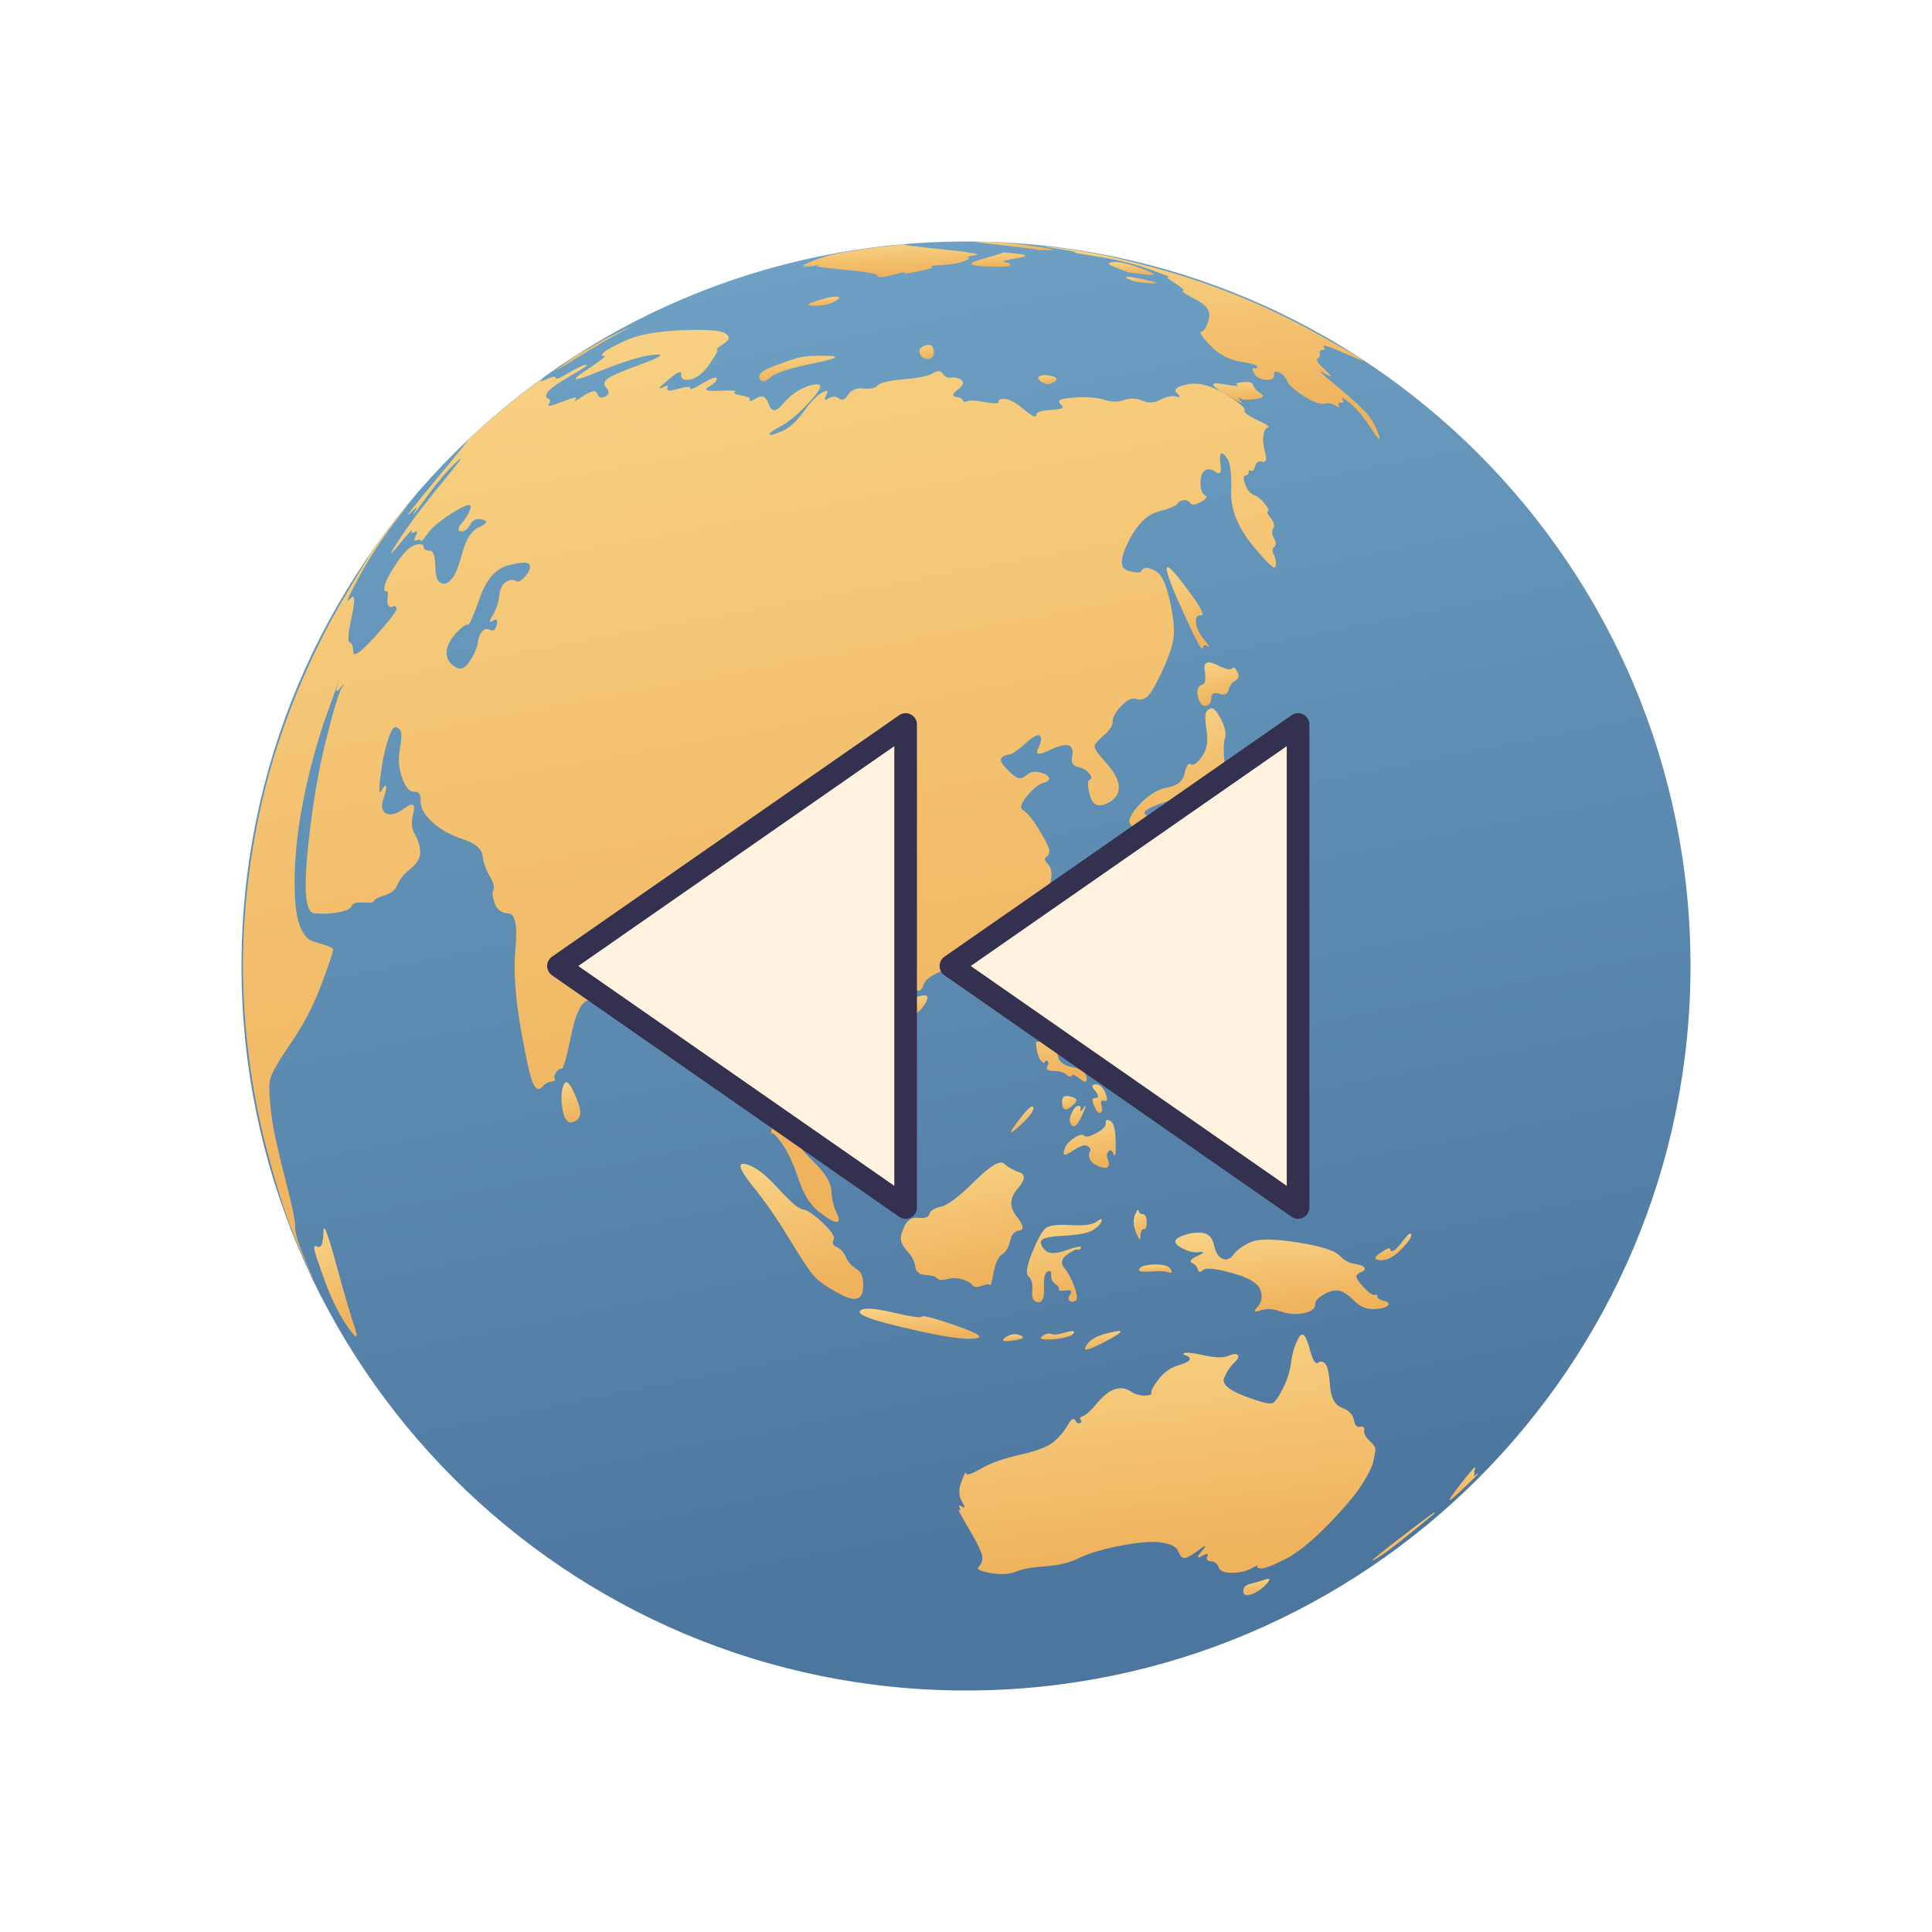
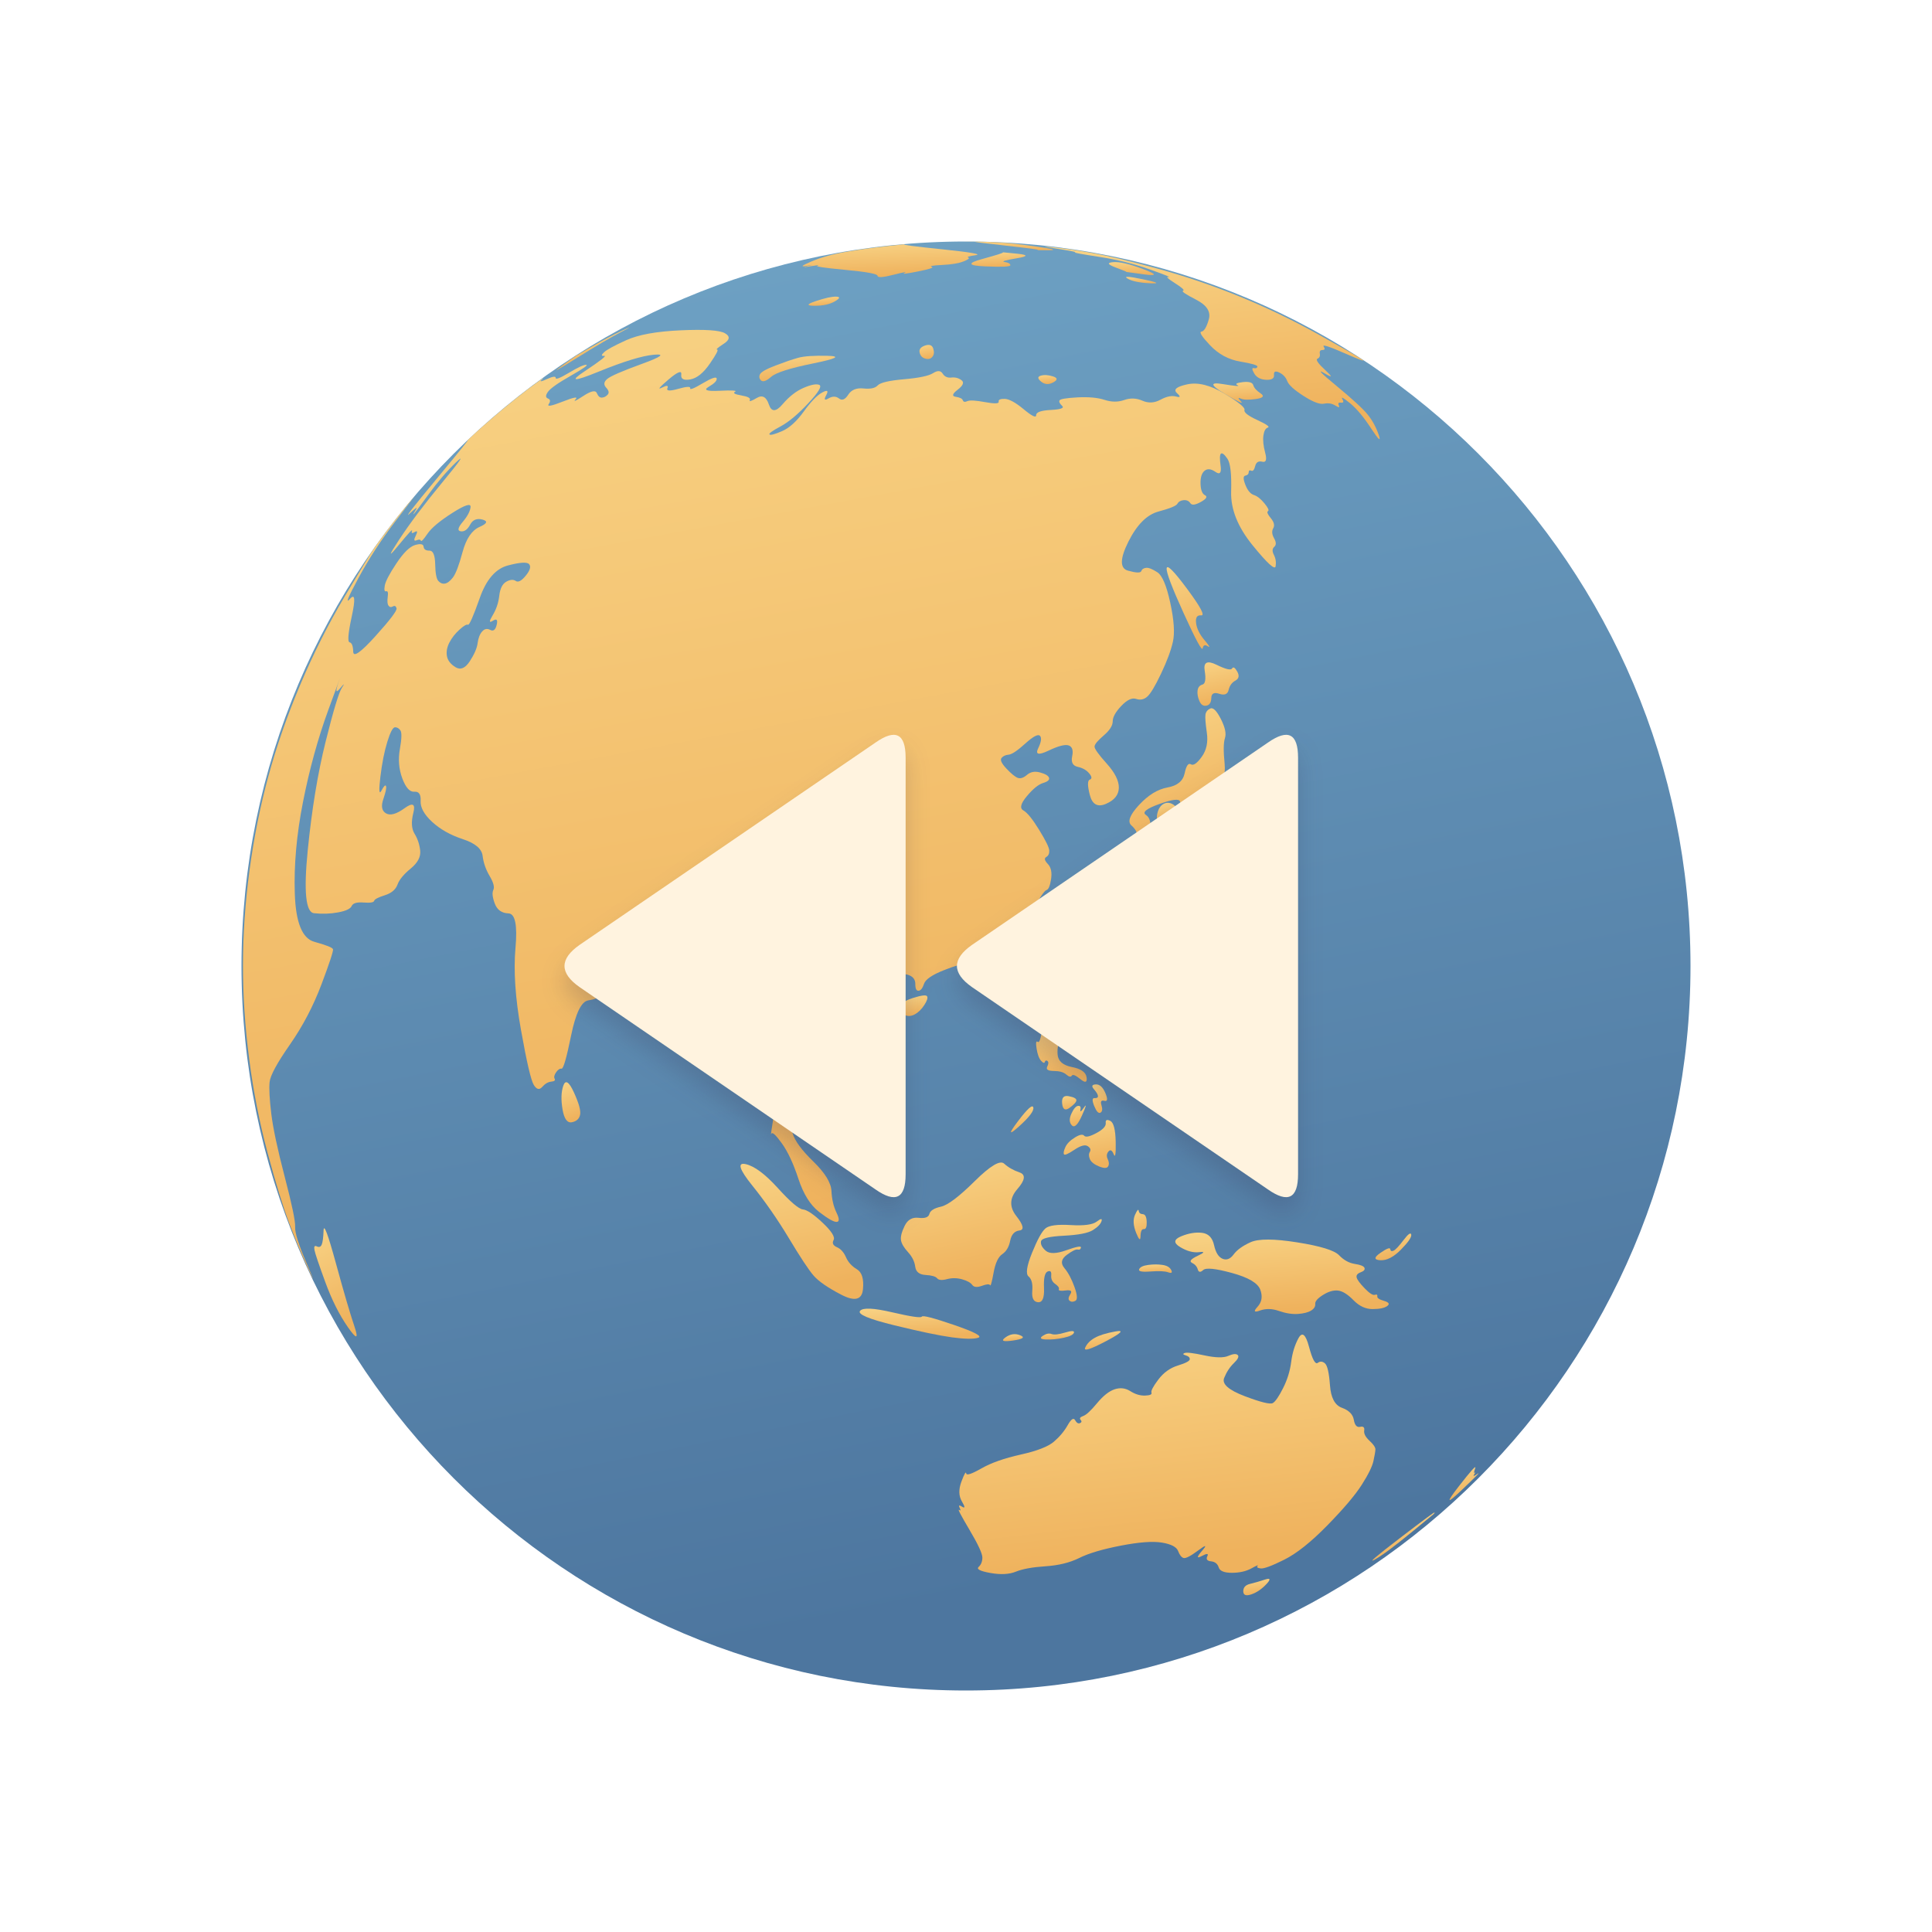
<svg xmlns="http://www.w3.org/2000/svg" width="64" height="64" viewBox="0 0 64 64" data-material="authored">
  <defs>
    <linearGradient id="plex-ocean" x1="0" y1="0" x2=".2" y2="1">
      <stop stop-color="#70a4c6" />
      <stop offset="1" stop-color="#4d769f" />
    </linearGradient>
    <linearGradient id="plex-land" x1="0" y1="0" x2=".2" y2="1">
      <stop stop-color="#f8d385" />
      <stop offset="1" stop-color="#efb25d" />
    </linearGradient>
    <clipPath id="globe">
      <circle cx="32" cy="32" r="24" />
    </clipPath>
+     <filter id="rewind-button-shadow" x="-15%" y="-15%" width="130%" height="140%" color-interpolation-filters="sRGB">
+       <feGaussianBlur in="SourceAlpha" stdDeviation=".4" result="blur" />
+       <feOffset in="blur" dy=".5" result="offset" />
+       <feFlood flood-color="#34304f" flood-opacity=".2" result="shade" />
+       <feComposite in="shade" in2="offset" operator="in" result="shadow" />
+       <feMerge>
+         <feMergeNode in="shadow" />
+         <feMergeNode in="SourceGraphic" />
+       </feMerge>
+     </filter>
  </defs>
  <g data-material="authored" stroke-linecap="round" stroke-linejoin="round">
    <circle cx="32" cy="32" r="24" fill="url(#plex-ocean)" />
    <g clip-path="url(#globe)" fill="url(#plex-land)">
      <path d="M41.185 52.714Q41.184 52.523 41.407 52.469Q41.630 52.415 41.905 52.325Q42.179 52.235 41.948 52.480Q41.717 52.725 41.452 52.816Q41.187 52.906 41.185 52.714Z" fill-rule="evenodd" />
      <path d="M47.522 50.103Q47.460 50.180 47.565 50.095Q47.670 50.009 46.794 50.730Q45.917 51.451 45.546 51.660Q45.175 51.868 46.379 50.947Q47.583 50.025 47.522 50.103Z" fill-rule="evenodd" />
      <path d="M48.868 48.639Q48.802 48.828 48.850 48.786Q48.899 48.744 48.832 48.846Q48.766 48.948 48.943 48.823Q49.119 48.698 48.402 49.378Q47.686 50.059 48.311 49.254Q48.935 48.449 48.868 48.639Z" fill-rule="evenodd" />
      <path d="M10.719 40.759Q10.732 40.402 11.128 41.850Q11.524 43.298 11.741 43.940Q11.957 44.582 11.528 43.969Q11.099 43.356 10.776 42.472Q10.452 41.588 10.418 41.411Q10.383 41.233 10.495 41.288Q10.608 41.344 10.657 41.230Q10.706 41.116 10.719 40.759Z" fill-rule="evenodd" />
      <path d="M43.363 44.615Q43.528 45.236 43.651 45.147Q43.773 45.058 43.892 45.165Q44.012 45.271 44.057 45.888Q44.101 46.506 44.451 46.634Q44.800 46.761 44.847 47.032Q44.893 47.302 45.055 47.266Q45.216 47.230 45.191 47.385Q45.166 47.541 45.366 47.726Q45.566 47.911 45.562 48.017Q45.557 48.123 45.497 48.398Q45.437 48.673 45.109 49.187Q44.781 49.701 43.969 50.531Q43.157 51.361 42.538 51.669Q41.920 51.977 41.761 51.956Q41.602 51.936 41.659 51.874Q41.715 51.811 41.454 51.955Q41.192 52.100 40.810 52.101Q40.427 52.102 40.371 51.922Q40.315 51.742 40.118 51.721Q39.921 51.700 39.994 51.554Q40.068 51.408 39.809 51.546Q39.550 51.685 39.815 51.377Q40.081 51.070 39.699 51.355Q39.317 51.640 39.210 51.611Q39.102 51.581 39.026 51.379Q38.949 51.177 38.493 51.101Q38.037 51.025 37.126 51.202Q36.214 51.379 35.750 51.611Q35.285 51.842 34.635 51.885Q33.985 51.928 33.653 52.063Q33.321 52.198 32.809 52.107Q32.297 52.016 32.419 51.906Q32.541 51.795 32.542 51.596Q32.542 51.397 32.115 50.677Q31.688 49.956 31.771 50.016Q31.853 50.077 31.789 49.947Q31.725 49.818 31.874 49.913Q32.024 50.008 31.864 49.737Q31.704 49.467 31.848 49.081Q31.992 48.694 32.007 48.808Q32.022 48.922 32.509 48.644Q32.996 48.366 33.814 48.184Q34.631 48.002 34.916 47.754Q35.202 47.506 35.370 47.208Q35.539 46.910 35.614 47.045Q35.690 47.181 35.776 47.143Q35.862 47.105 35.796 47.033Q35.730 46.961 35.882 46.907Q36.035 46.853 36.340 46.484Q36.645 46.115 36.923 46.022Q37.202 45.930 37.444 46.084Q37.686 46.238 37.932 46.230Q38.177 46.222 38.144 46.134Q38.110 46.046 38.372 45.699Q38.634 45.352 39.021 45.234Q39.409 45.115 39.413 45.026Q39.416 44.938 39.277 44.898Q39.138 44.858 39.244 44.820Q39.350 44.781 39.902 44.900Q40.454 45.018 40.688 44.916Q40.921 44.813 41.000 44.886Q41.078 44.958 40.874 45.155Q40.670 45.352 40.551 45.649Q40.433 45.946 41.236 46.251Q42.039 46.555 42.166 46.477Q42.294 46.399 42.504 45.983Q42.714 45.568 42.772 45.117Q42.830 44.665 43.014 44.329Q43.198 43.993 43.363 44.615Z" fill-rule="evenodd" />
      <path d="M36.634 44.430Q35.860 44.838 35.948 44.643Q36.036 44.447 36.265 44.318Q36.493 44.189 36.951 44.106Q37.408 44.022 36.634 44.430Z" fill-rule="evenodd" />
      <path d="M33.305 44.305Q33.546 44.131 33.798 44.234Q34.050 44.336 33.557 44.407Q33.063 44.478 33.305 44.305Z" fill-rule="evenodd" />
      <path d="M35.576 44.147Q35.543 44.249 35.234 44.316Q34.924 44.383 34.651 44.372Q34.378 44.362 34.543 44.252Q34.708 44.142 34.835 44.191Q34.963 44.239 35.286 44.142Q35.608 44.045 35.576 44.147Z" fill-rule="evenodd" />
      <path d="M28.491 43.424Q28.629 43.256 29.560 43.473Q30.491 43.689 30.536 43.615Q30.582 43.540 31.609 43.893Q32.637 44.246 32.400 44.316Q32.164 44.386 31.533 44.301Q30.903 44.215 29.628 43.903Q28.353 43.591 28.491 43.424Z" fill-rule="evenodd" />
      <path d="M46.749 40.899Q46.772 41.026 46.408 41.396Q46.045 41.765 45.725 41.747Q45.405 41.728 45.724 41.506Q46.043 41.284 46.054 41.379Q46.064 41.473 46.161 41.432Q46.257 41.391 46.492 41.082Q46.726 40.773 46.749 40.899Z" fill-rule="evenodd" />
      <path d="M38.797 42.070Q38.867 42.206 38.699 42.147Q38.531 42.088 38.109 42.120Q37.686 42.153 37.736 42.044Q37.785 41.936 38.036 41.903Q38.286 41.870 38.506 41.902Q38.727 41.933 38.797 42.070Z" fill-rule="evenodd" />
      <path d="M39.818 40.839Q40.135 40.876 40.217 41.245Q40.298 41.614 40.498 41.698Q40.698 41.782 40.865 41.556Q41.031 41.330 41.425 41.151Q41.819 40.972 42.971 41.155Q44.122 41.337 44.358 41.581Q44.594 41.825 44.879 41.869Q45.164 41.912 45.200 42.000Q45.235 42.088 45.074 42.147Q44.912 42.207 44.941 42.320Q44.971 42.434 45.208 42.679Q45.445 42.924 45.542 42.893Q45.640 42.861 45.625 42.943Q45.609 43.025 45.850 43.094Q46.090 43.164 45.953 43.264Q45.817 43.364 45.470 43.365Q45.124 43.366 44.837 43.072Q44.550 42.779 44.325 42.752Q44.100 42.726 43.829 42.895Q43.558 43.064 43.569 43.193Q43.581 43.322 43.433 43.414Q43.286 43.505 42.997 43.526Q42.708 43.546 42.367 43.427Q42.026 43.308 41.736 43.414Q41.446 43.520 41.659 43.287Q41.871 43.055 41.749 42.723Q41.626 42.392 40.810 42.169Q39.994 41.946 39.857 42.072Q39.720 42.198 39.678 42.052Q39.636 41.907 39.486 41.833Q39.336 41.759 39.676 41.600Q40.016 41.442 39.726 41.479Q39.436 41.516 39.096 41.312Q38.755 41.108 39.128 40.954Q39.500 40.801 39.818 40.839Z" fill-rule="evenodd" />
      <path d="M36.489 40.454Q36.443 40.598 36.205 40.748Q35.968 40.898 35.241 40.935Q34.514 40.972 34.485 41.120Q34.455 41.268 34.641 41.431Q34.827 41.594 35.326 41.415Q35.825 41.236 35.808 41.326Q35.791 41.415 35.701 41.393Q35.610 41.370 35.337 41.571Q35.064 41.773 35.259 42.006Q35.453 42.239 35.594 42.635Q35.735 43.030 35.624 43.091Q35.513 43.152 35.434 43.091Q35.354 43.030 35.456 42.872Q35.557 42.714 35.303 42.748Q35.048 42.782 35.076 42.709Q35.103 42.635 34.955 42.532Q34.807 42.429 34.823 42.244Q34.840 42.059 34.701 42.122Q34.562 42.186 34.584 42.671Q34.605 43.157 34.385 43.138Q34.165 43.119 34.195 42.765Q34.225 42.411 34.073 42.285Q33.922 42.160 34.187 41.503Q34.453 40.847 34.630 40.694Q34.806 40.542 35.468 40.582Q36.129 40.622 36.332 40.466Q36.535 40.310 36.489 40.454Z" fill-rule="evenodd" />
      <path d="M37.986 40.476Q37.995 40.725 37.891 40.716Q37.786 40.707 37.782 40.951Q37.777 41.194 37.635 40.837Q37.492 40.479 37.599 40.242Q37.706 40.004 37.721 40.110Q37.737 40.215 37.857 40.221Q37.977 40.227 37.986 40.476Z" fill-rule="evenodd" />
      <path d="M28.586 42.716Q28.532 43.235 27.863 42.886Q27.193 42.538 26.947 42.251Q26.701 41.963 26.132 41.016Q25.562 40.069 24.916 39.267Q24.271 38.465 24.705 38.564Q25.138 38.664 25.764 39.353Q26.390 40.042 26.597 40.064Q26.804 40.085 27.250 40.505Q27.696 40.926 27.614 41.078Q27.531 41.230 27.724 41.315Q27.916 41.400 28.024 41.647Q28.132 41.894 28.386 42.046Q28.639 42.197 28.586 42.716Z" fill-rule="evenodd" />
      <path d="M33.701 39.390Q33.314 39.834 33.667 40.282Q34.019 40.731 33.772 40.761Q33.525 40.791 33.464 41.100Q33.403 41.409 33.202 41.545Q33.001 41.680 32.914 42.160Q32.827 42.640 32.796 42.574Q32.765 42.507 32.528 42.594Q32.291 42.680 32.208 42.566Q32.125 42.451 31.872 42.379Q31.618 42.308 31.370 42.373Q31.122 42.439 31.045 42.346Q30.969 42.253 30.660 42.235Q30.351 42.217 30.318 41.961Q30.285 41.705 30.081 41.481Q29.876 41.256 29.847 41.086Q29.818 40.915 29.967 40.609Q30.116 40.303 30.430 40.342Q30.744 40.380 30.787 40.214Q30.829 40.049 31.169 39.973Q31.509 39.898 32.286 39.130Q33.062 38.362 33.264 38.547Q33.465 38.732 33.776 38.839Q34.088 38.947 33.701 39.390Z" fill-rule="evenodd" />
      <path d="M36.779 37.130Q36.946 37.214 36.959 37.824Q36.971 38.435 36.892 38.235Q36.812 38.035 36.719 38.145Q36.627 38.255 36.695 38.398Q36.764 38.541 36.707 38.640Q36.651 38.738 36.407 38.639Q36.164 38.540 36.104 38.398Q36.043 38.256 36.103 38.156Q36.164 38.056 36.032 37.968Q35.900 37.881 35.591 38.088Q35.281 38.295 35.246 38.238Q35.211 38.180 35.289 38.006Q35.366 37.831 35.604 37.683Q35.841 37.535 35.916 37.623Q35.990 37.710 36.318 37.535Q36.646 37.360 36.629 37.203Q36.611 37.046 36.779 37.130Z" fill-rule="evenodd" />
      <path d="M18.945 37.176Q18.714 37.222 18.634 36.746Q18.554 36.270 18.661 35.963Q18.769 35.655 19.013 36.190Q19.257 36.724 19.217 36.926Q19.176 37.129 18.945 37.176Z" fill-rule="evenodd" />
      <path d="M35.907 36.689Q36.051 36.482 35.844 36.948Q35.637 37.413 35.508 37.280Q35.378 37.146 35.488 36.900Q35.597 36.654 35.708 36.635Q35.820 36.617 35.791 36.757Q35.763 36.897 35.907 36.689Z" fill-rule="evenodd" />
      <path d="M34.230 36.686Q34.270 36.852 33.757 37.313Q33.245 37.774 33.718 37.147Q34.191 36.520 34.230 36.686Z" fill-rule="evenodd" />
      <path d="M35.185 36.560Q35.152 36.263 35.405 36.313Q35.658 36.362 35.657 36.448Q35.656 36.534 35.436 36.695Q35.217 36.856 35.185 36.560Z" fill-rule="evenodd" />
      <path d="M36.300 35.922Q36.493 35.913 36.618 36.211Q36.742 36.509 36.585 36.466Q36.427 36.423 36.488 36.614Q36.548 36.806 36.454 36.859Q36.359 36.911 36.248 36.640Q36.138 36.368 36.257 36.376Q36.377 36.384 36.371 36.306Q36.365 36.229 36.236 36.080Q36.107 35.931 36.300 35.922Z" fill-rule="evenodd" />
      <path d="M34.526 34.059Q34.595 33.540 34.896 33.531Q35.198 33.522 35.264 33.808Q35.330 34.094 35.170 34.345Q35.010 34.596 35.034 34.928Q35.059 35.260 35.509 35.347Q35.960 35.434 35.995 35.690Q36.031 35.945 35.792 35.750Q35.553 35.554 35.504 35.633Q35.455 35.712 35.322 35.595Q35.190 35.479 34.905 35.477Q34.621 35.475 34.691 35.334Q34.760 35.192 34.698 35.147Q34.637 35.102 34.613 35.177Q34.589 35.253 34.486 35.138Q34.384 35.023 34.338 34.735Q34.293 34.447 34.375 34.512Q34.458 34.577 34.526 34.059Z" fill-rule="evenodd" />
      <path d="M30.308 33.600Q30.134 33.696 29.974 33.626Q29.813 33.555 29.813 33.375Q29.813 33.196 30.241 33.060Q30.670 32.924 30.712 33.005Q30.755 33.085 30.618 33.295Q30.481 33.505 30.308 33.600Z" fill-rule="evenodd" />
      <path d="M34.747 31.446Q34.550 32.090 34.413 31.764Q34.275 31.437 34.521 31.062Q34.767 30.687 34.856 30.745Q34.945 30.802 34.747 31.446Z" fill-rule="evenodd" />
      <path d="M38.852 26.643Q39.015 26.736 38.948 26.872Q38.880 27.008 38.724 27.010Q38.568 27.013 38.546 27.138Q38.523 27.262 38.404 27.218Q38.285 27.174 38.339 26.945Q38.393 26.715 38.541 26.632Q38.689 26.550 38.852 26.643Z" fill-rule="evenodd" />
      <path d="M40.578 24.451Q40.504 24.674 40.567 25.295Q40.629 25.916 40.182 26.105Q39.734 26.294 39.556 26.560Q39.378 26.826 39.253 26.764Q39.127 26.702 39.089 26.552Q39.051 26.402 38.408 26.633Q37.764 26.864 37.958 26.994Q38.153 27.124 38.097 27.484Q38.042 27.845 37.944 27.944Q37.847 28.043 37.752 27.973Q37.657 27.902 37.671 27.713Q37.685 27.524 37.479 27.343Q37.273 27.162 37.730 26.668Q38.188 26.173 38.675 26.086Q39.161 26.000 39.242 25.620Q39.322 25.240 39.448 25.318Q39.574 25.397 39.810 25.069Q40.046 24.742 39.978 24.271Q39.911 23.801 39.933 23.668Q39.955 23.534 40.093 23.470Q40.232 23.407 40.442 23.817Q40.652 24.228 40.578 24.451Z" fill-rule="evenodd" />
      <path d="M40.296 22.020Q40.753 22.244 40.813 22.145Q40.873 22.045 40.986 22.248Q41.099 22.451 40.924 22.546Q40.749 22.642 40.700 22.855Q40.651 23.069 40.391 22.983Q40.131 22.896 40.126 23.120Q40.121 23.344 39.966 23.376Q39.811 23.408 39.731 23.221Q39.651 23.034 39.671 22.875Q39.692 22.715 39.833 22.677Q39.975 22.639 39.907 22.218Q39.838 21.796 40.296 22.020Z" fill-rule="evenodd" />
      <path d="M38.647 18.826Q38.669 18.623 39.330 19.514Q39.992 20.405 39.790 20.385Q39.588 20.364 39.622 20.640Q39.656 20.916 39.902 21.207Q40.148 21.498 40.008 21.407Q39.868 21.316 39.840 21.476Q39.812 21.636 39.219 20.333Q38.625 19.029 38.647 18.826Z" fill-rule="evenodd" />
      <path d="M20.617 10.950Q21.092 10.730 20.578 10.996Q20.065 11.261 19.078 11.877Q18.092 12.493 18.611 12.121Q19.129 11.748 19.109 11.766Q19.089 11.783 19.616 11.476Q20.142 11.170 20.617 10.950Z" fill-rule="evenodd" />
      <path d="M40.497 12.722Q41.135 12.826 40.996 12.761Q40.858 12.695 41.167 12.659Q41.477 12.623 41.516 12.759Q41.556 12.896 41.760 13.032Q41.963 13.168 41.598 13.219Q41.232 13.269 41.094 13.201Q40.956 13.133 41.108 13.297Q41.261 13.460 40.560 13.039Q39.860 12.617 40.497 12.722Z" fill-rule="evenodd" />
      <path d="M35.610 8.358Q35.725 8.349 35.000 8.237Q34.274 8.125 34.883 8.190Q35.492 8.255 36.234 8.389Q36.977 8.522 38.361 8.903Q39.746 9.284 41.069 9.825Q42.392 10.366 43.638 11.059Q44.884 11.751 45.109 11.901Q45.335 12.050 44.553 11.706Q43.772 11.363 43.848 11.479Q43.924 11.596 43.811 11.594Q43.698 11.592 43.721 11.714Q43.744 11.835 43.643 11.883Q43.543 11.931 43.908 12.267Q44.273 12.603 43.878 12.367Q43.483 12.131 44.280 12.789Q45.077 13.447 45.309 13.737Q45.541 14.027 45.670 14.400Q45.799 14.772 45.424 14.198Q45.049 13.623 44.718 13.354Q44.387 13.085 44.467 13.219Q44.547 13.354 44.422 13.339Q44.297 13.325 44.352 13.433Q44.407 13.542 44.236 13.435Q44.065 13.329 43.859 13.373Q43.653 13.417 43.184 13.117Q42.715 12.817 42.642 12.625Q42.569 12.432 42.377 12.340Q42.185 12.248 42.203 12.421Q42.221 12.594 41.941 12.581Q41.662 12.568 41.547 12.370Q41.432 12.172 41.535 12.195Q41.638 12.217 41.653 12.146Q41.667 12.075 41.086 11.978Q40.505 11.880 40.088 11.441Q39.671 11.001 39.801 10.985Q39.931 10.968 40.042 10.584Q40.154 10.201 39.627 9.930Q39.099 9.659 39.190 9.632Q39.280 9.606 38.920 9.379Q38.560 9.152 38.711 9.176Q38.863 9.201 38.089 8.925Q37.316 8.649 36.406 8.508Q35.496 8.368 35.610 8.358Z" fill-rule="evenodd" />
      <path d="M37.296 9.007Q37.387 9.019 36.970 8.866Q36.554 8.713 36.870 8.684Q37.186 8.655 37.875 8.917Q38.565 9.178 37.885 9.087Q37.206 8.995 37.296 9.007Z" fill-rule="evenodd" />
      <path d="M34.375 8.278Q34.460 8.265 33.315 8.137Q32.169 8.009 32.311 8.009Q32.452 8.008 32.128 8.005Q31.803 8.001 32.054 8.001Q32.305 8.002 32.545 8.007Q32.784 8.013 33.173 8.036Q33.563 8.058 34.369 8.173Q35.176 8.288 34.733 8.289Q34.289 8.290 34.375 8.278Z" fill-rule="evenodd" />
      <path d="M37.354 9.230Q37.135 9.100 37.870 9.254Q38.605 9.407 38.090 9.383Q37.574 9.359 37.354 9.230Z" fill-rule="evenodd" />
      <path d="M34.881 12.469Q35.116 12.542 34.893 12.666Q34.670 12.790 34.489 12.642Q34.309 12.494 34.477 12.445Q34.646 12.395 34.881 12.469Z" fill-rule="evenodd" />
      <path d="M25.547 12.482Q25.308 12.691 25.213 12.604Q25.118 12.517 25.175 12.400Q25.232 12.283 25.689 12.109Q26.145 11.935 26.438 11.853Q26.730 11.771 27.414 11.787Q28.098 11.803 26.942 12.038Q25.786 12.273 25.547 12.482Z" fill-rule="evenodd" />
      <path d="M31.226 12.375Q31.323 12.529 31.513 12.507Q31.702 12.485 31.849 12.593Q31.996 12.700 31.726 12.908Q31.456 13.115 31.662 13.145Q31.867 13.176 31.895 13.260Q31.923 13.344 32.044 13.289Q32.164 13.234 32.634 13.321Q33.103 13.407 33.083 13.307Q33.062 13.207 33.283 13.213Q33.505 13.220 33.915 13.560Q34.325 13.901 34.324 13.753Q34.322 13.605 34.813 13.580Q35.305 13.554 35.183 13.443Q35.062 13.331 35.099 13.263Q35.136 13.195 35.689 13.164Q36.243 13.134 36.589 13.246Q36.935 13.359 37.240 13.251Q37.546 13.143 37.844 13.274Q38.142 13.405 38.443 13.241Q38.745 13.077 38.962 13.136Q39.179 13.196 38.987 13.021Q38.796 12.846 39.328 12.732Q39.860 12.617 40.560 13.039Q41.261 13.460 41.225 13.581Q41.189 13.702 41.652 13.915Q42.114 14.128 41.999 14.164Q41.884 14.199 41.852 14.428Q41.820 14.656 41.911 14.999Q42.003 15.342 41.815 15.295Q41.627 15.248 41.580 15.439Q41.533 15.629 41.450 15.592Q41.368 15.554 41.365 15.644Q41.362 15.734 41.253 15.756Q41.143 15.777 41.254 16.059Q41.365 16.341 41.535 16.397Q41.705 16.452 41.887 16.675Q42.070 16.897 42.003 16.933Q41.936 16.969 42.097 17.165Q42.258 17.360 42.178 17.499Q42.097 17.637 42.206 17.831Q42.315 18.024 42.212 18.114Q42.108 18.204 42.199 18.380Q42.289 18.556 42.257 18.759Q42.225 18.963 41.491 18.059Q40.757 17.156 40.783 16.284Q40.808 15.412 40.660 15.197Q40.512 14.981 40.448 15.026Q40.384 15.072 40.434 15.428Q40.483 15.784 40.264 15.632Q40.045 15.479 39.903 15.595Q39.761 15.711 39.769 16.022Q39.778 16.334 39.916 16.404Q40.055 16.475 39.779 16.628Q39.503 16.781 39.431 16.668Q39.358 16.555 39.209 16.569Q39.061 16.583 39.003 16.688Q38.946 16.792 38.374 16.946Q37.802 17.100 37.379 17.944Q36.957 18.788 37.364 18.903Q37.770 19.017 37.807 18.919Q37.844 18.820 37.971 18.810Q38.097 18.799 38.340 18.958Q38.583 19.117 38.767 19.971Q38.952 20.824 38.854 21.260Q38.756 21.696 38.460 22.318Q38.164 22.941 38.001 23.080Q37.839 23.220 37.635 23.152Q37.430 23.084 37.145 23.384Q36.860 23.684 36.860 23.896Q36.860 24.108 36.562 24.363Q36.265 24.618 36.258 24.728Q36.251 24.838 36.660 25.293Q37.069 25.747 37.063 26.096Q37.057 26.446 36.641 26.627Q36.225 26.808 36.103 26.339Q35.982 25.871 36.100 25.827Q36.217 25.783 36.082 25.620Q35.947 25.457 35.701 25.403Q35.455 25.349 35.517 25.053Q35.579 24.757 35.403 24.694Q35.226 24.631 34.733 24.866Q34.239 25.101 34.391 24.788Q34.543 24.475 34.450 24.375Q34.357 24.276 33.965 24.630Q33.573 24.985 33.414 24.999Q33.256 25.013 33.177 25.109Q33.098 25.204 33.337 25.458Q33.575 25.711 33.710 25.766Q33.844 25.820 34.020 25.669Q34.195 25.517 34.454 25.589Q34.714 25.660 34.750 25.764Q34.786 25.868 34.556 25.937Q34.325 26.006 34.017 26.373Q33.709 26.740 33.900 26.846Q34.091 26.951 34.420 27.486Q34.750 28.021 34.758 28.174Q34.766 28.328 34.658 28.390Q34.549 28.452 34.710 28.619Q34.870 28.786 34.818 29.124Q34.766 29.461 34.664 29.485Q34.563 29.509 34.136 30.275Q33.708 31.041 33.186 31.422Q32.665 31.802 32.329 31.921Q31.993 32.040 31.927 31.972Q31.860 31.904 31.270 32.138Q30.681 32.371 30.609 32.591Q30.538 32.810 30.429 32.820Q30.320 32.829 30.321 32.596Q30.323 32.363 30.064 32.288Q29.806 32.212 29.275 32.599Q28.744 32.985 28.694 33.128Q28.644 33.270 29.254 34.088Q29.865 34.905 29.914 35.654Q29.964 36.403 29.791 36.532Q29.618 36.661 28.951 37.121Q28.283 37.581 28.212 37.446Q28.142 37.311 28.203 37.176Q28.264 37.041 27.948 36.874Q27.632 36.706 27.460 36.374Q27.289 36.041 26.943 35.921Q26.597 35.801 26.635 35.641Q26.673 35.482 26.498 35.467Q26.324 35.452 26.107 36.290Q25.890 37.127 26.020 37.146Q26.150 37.166 26.255 37.538Q26.360 37.909 26.942 38.476Q27.524 39.042 27.543 39.454Q27.563 39.865 27.710 40.170Q27.858 40.474 27.712 40.477Q27.566 40.480 27.132 40.145Q26.698 39.809 26.447 39.047Q26.197 38.285 25.893 37.865Q25.589 37.446 25.551 37.561Q25.514 37.677 25.633 36.943Q25.751 36.208 25.587 35.222Q25.423 34.236 25.354 34.055Q25.285 33.873 24.920 34.083Q24.555 34.292 24.337 34.195Q24.118 34.099 24.190 33.651Q24.261 33.204 24.174 32.873Q24.086 32.542 23.873 32.311Q23.661 32.080 23.551 31.620Q23.441 31.159 23.279 31.124Q23.117 31.089 23.046 31.283Q22.976 31.477 22.763 31.394Q22.551 31.310 22.514 31.381Q22.477 31.452 22.136 31.430Q21.795 31.408 21.666 31.668Q21.537 31.929 21.265 32.017Q20.993 32.104 20.420 32.500Q19.847 32.896 19.832 32.990Q19.817 33.084 19.481 33.141Q19.145 33.198 18.918 34.306Q18.692 35.414 18.603 35.401Q18.514 35.388 18.422 35.521Q18.329 35.655 18.374 35.735Q18.419 35.815 18.260 35.831Q18.101 35.847 17.960 36.007Q17.819 36.167 17.680 35.935Q17.541 35.702 17.258 34.117Q16.975 32.533 17.076 31.401Q17.178 30.269 16.843 30.257Q16.508 30.245 16.391 29.934Q16.274 29.622 16.342 29.481Q16.410 29.339 16.220 29.019Q16.030 28.699 15.987 28.349Q15.944 27.998 15.329 27.797Q14.715 27.595 14.315 27.226Q13.916 26.857 13.934 26.532Q13.952 26.208 13.726 26.227Q13.499 26.246 13.327 25.786Q13.155 25.325 13.247 24.811Q13.338 24.298 13.263 24.194Q13.189 24.090 13.084 24.092Q12.979 24.094 12.831 24.571Q12.683 25.048 12.601 25.731Q12.519 26.415 12.637 26.189Q12.755 25.964 12.787 26.040Q12.820 26.115 12.699 26.469Q12.577 26.823 12.788 26.944Q13.000 27.065 13.403 26.772Q13.807 26.479 13.693 26.925Q13.580 27.371 13.732 27.617Q13.884 27.863 13.919 28.174Q13.955 28.485 13.606 28.771Q13.257 29.057 13.167 29.305Q13.076 29.553 12.746 29.657Q12.415 29.762 12.394 29.842Q12.373 29.922 12.042 29.897Q11.710 29.872 11.650 30.012Q11.589 30.152 11.201 30.224Q10.812 30.296 10.401 30.251Q9.990 30.205 10.194 28.169Q10.397 26.132 10.785 24.575Q11.173 23.017 11.326 22.782Q11.479 22.547 11.263 22.806Q11.048 23.065 11.224 22.574Q11.400 22.084 10.878 23.512Q10.357 24.939 10.037 26.566Q9.717 28.192 9.766 29.612Q9.814 31.033 10.409 31.197Q11.004 31.362 11.031 31.444Q11.057 31.526 10.650 32.606Q10.243 33.687 9.603 34.604Q8.964 35.521 8.931 35.844Q8.899 36.166 8.986 36.889Q9.073 37.612 9.433 38.989Q9.793 40.366 9.777 40.645Q9.760 40.924 10.155 41.844Q10.549 42.764 10.214 42.037Q9.879 41.310 9.574 40.505Q9.269 39.700 8.866 38.197Q8.463 36.693 8.254 35.079Q8.045 33.465 8.048 31.951Q8.051 30.437 8.266 28.826Q8.482 27.214 8.890 25.715Q9.298 24.215 9.950 22.673Q10.603 21.130 11.421 19.755Q12.240 18.379 12.410 18.138Q12.581 17.897 12.810 17.592Q13.039 17.287 13.211 17.070Q13.383 16.854 13.498 16.715Q13.612 16.576 13.700 16.473Q13.788 16.369 13.091 17.278Q12.393 18.188 11.873 19.150Q11.353 20.112 11.596 19.836Q11.839 19.560 11.655 20.408Q11.471 21.255 11.582 21.278Q11.693 21.302 11.701 21.591Q11.709 21.880 12.437 21.073Q13.165 20.266 13.136 20.152Q13.106 20.038 13.015 20.089Q12.924 20.140 12.869 20.062Q12.815 19.984 12.844 19.772Q12.874 19.560 12.792 19.587Q12.709 19.614 12.746 19.401Q12.782 19.187 13.133 18.661Q13.483 18.134 13.750 18.055Q14.018 17.976 14.032 18.109Q14.045 18.243 14.226 18.240Q14.406 18.238 14.416 18.687Q14.425 19.135 14.518 19.242Q14.610 19.349 14.733 19.333Q14.856 19.317 15.000 19.134Q15.144 18.951 15.323 18.287Q15.503 17.624 15.884 17.456Q16.264 17.289 15.984 17.212Q15.704 17.136 15.574 17.380Q15.443 17.625 15.265 17.601Q15.087 17.576 15.325 17.293Q15.563 17.011 15.588 16.801Q15.613 16.591 14.987 16.990Q14.360 17.389 14.161 17.681Q13.961 17.974 13.941 17.911Q13.920 17.848 13.795 17.899Q13.669 17.950 13.772 17.745Q13.874 17.541 13.739 17.624Q13.605 17.707 13.648 17.586Q13.691 17.466 13.191 18.077Q12.691 18.688 13.219 17.882Q13.746 17.077 14.652 15.980Q15.558 14.883 15.106 15.316Q14.655 15.748 14.203 16.368Q13.751 16.988 13.706 17.028Q13.661 17.068 13.772 16.892Q13.883 16.717 13.577 17.007Q13.272 17.298 14.456 15.871Q15.641 14.444 15.478 14.596Q15.314 14.749 15.475 14.596Q15.637 14.443 15.800 14.294Q15.963 14.145 16.335 13.824Q16.707 13.504 17.116 13.180Q17.525 12.856 17.804 12.657Q18.082 12.458 17.951 12.576Q17.819 12.693 18.115 12.558Q18.411 12.424 18.408 12.519Q18.404 12.614 18.845 12.350Q19.285 12.086 19.415 12.085Q19.545 12.084 18.908 12.447Q18.270 12.810 18.150 12.982Q18.029 13.153 18.151 13.201Q18.273 13.248 18.177 13.386Q18.081 13.525 18.640 13.304Q19.200 13.083 19.069 13.227Q18.938 13.370 19.323 13.117Q19.708 12.864 19.772 13.024Q19.837 13.183 19.946 13.171Q20.055 13.160 20.133 13.070Q20.210 12.981 20.079 12.840Q19.947 12.698 20.112 12.556Q20.277 12.413 21.259 12.056Q22.241 11.699 21.659 11.751Q21.078 11.803 19.831 12.311Q18.584 12.818 19.373 12.295Q20.161 11.771 20.015 11.788Q19.869 11.805 20.004 11.675Q20.138 11.544 20.743 11.270Q21.348 10.995 22.549 10.942Q23.751 10.888 24.015 11.039Q24.279 11.189 23.979 11.385Q23.679 11.580 23.757 11.582Q23.834 11.583 23.515 12.046Q23.196 12.510 22.866 12.569Q22.537 12.628 22.568 12.407Q22.599 12.186 22.143 12.574Q21.687 12.963 21.929 12.840Q22.170 12.717 22.109 12.859Q22.047 13.000 22.467 12.881Q22.886 12.763 22.863 12.860Q22.839 12.958 23.281 12.695Q23.724 12.433 23.741 12.540Q23.759 12.648 23.478 12.812Q23.198 12.976 23.834 12.945Q24.469 12.914 24.349 12.978Q24.229 13.043 24.557 13.099Q24.885 13.156 24.839 13.251Q24.793 13.346 25.069 13.183Q25.344 13.019 25.470 13.399Q25.596 13.778 25.923 13.392Q26.250 13.007 26.623 12.847Q26.996 12.688 27.140 12.750Q27.284 12.812 26.774 13.359Q26.264 13.906 25.852 14.128Q25.440 14.349 25.492 14.393Q25.544 14.438 25.907 14.282Q26.269 14.126 26.626 13.632Q26.983 13.138 27.238 13.001Q27.493 12.863 27.370 13.089Q27.247 13.315 27.445 13.198Q27.642 13.082 27.793 13.200Q27.943 13.318 28.099 13.075Q28.255 12.832 28.602 12.868Q28.949 12.905 29.075 12.767Q29.201 12.629 29.948 12.563Q30.694 12.498 30.911 12.360Q31.128 12.221 31.226 12.375ZM16.824 18.732Q16.216 18.893 15.893 19.810Q15.569 20.726 15.502 20.695Q15.435 20.664 15.222 20.857Q15.009 21.050 14.888 21.282Q14.767 21.515 14.805 21.733Q14.844 21.951 15.090 22.102Q15.336 22.253 15.563 21.904Q15.790 21.555 15.822 21.303Q15.855 21.051 15.972 20.918Q16.089 20.785 16.241 20.867Q16.393 20.949 16.454 20.696Q16.515 20.443 16.326 20.564Q16.137 20.685 16.317 20.388Q16.498 20.091 16.539 19.734Q16.580 19.376 16.772 19.269Q16.964 19.162 17.085 19.245Q17.206 19.328 17.417 19.069Q17.627 18.811 17.530 18.691Q17.432 18.571 16.824 18.732Z" fill-rule="evenodd" />
      <path d="M27.699 9.827Q27.913 9.833 27.660 9.981Q27.407 10.129 26.986 10.129Q26.565 10.128 27.025 9.975Q27.485 9.821 27.699 9.827Z" fill-rule="evenodd" />
      <path d="M30.886 11.821Q30.801 11.922 30.651 11.880Q30.500 11.838 30.464 11.679Q30.427 11.520 30.643 11.447Q30.858 11.373 30.915 11.546Q30.971 11.720 30.886 11.821Z" fill-rule="evenodd" />
      <path d="M33.469 8.785Q33.471 8.862 32.626 8.824Q31.781 8.786 32.535 8.581Q33.288 8.375 33.218 8.361Q33.147 8.348 33.700 8.405Q34.253 8.461 33.675 8.557Q33.097 8.654 33.282 8.680Q33.467 8.707 33.469 8.785Z" fill-rule="evenodd" />
      <path d="M30.865 8.839Q30.994 8.876 30.404 8.993Q29.813 9.110 29.965 9.040Q30.116 8.970 29.595 9.103Q29.074 9.236 29.070 9.137Q29.065 9.039 28.004 8.940Q26.943 8.841 27.080 8.800Q27.217 8.759 26.845 8.821Q26.472 8.882 26.765 8.811Q27.058 8.740 26.722 8.806Q26.387 8.872 26.876 8.663Q27.366 8.454 28.033 8.341Q28.700 8.228 29.392 8.152Q30.085 8.077 29.955 8.096Q29.825 8.115 31.235 8.261Q32.646 8.408 32.318 8.454Q31.991 8.500 32.074 8.532Q32.158 8.564 31.918 8.660Q31.678 8.755 31.207 8.778Q30.735 8.801 30.865 8.839Z" fill-rule="evenodd" />
    </g>
-     <path d="M30 24 18.5 32 30 40Z" fill="#fff3df" stroke="#34304f" stroke-width=".75" stroke-linejoin="round" />
-     <path d="M43 24 31.5 32 43 40Z" fill="#fff3df" stroke="#34304f" stroke-width=".75" stroke-linejoin="round" />
+     <g id="rewind-button" fill="#fff3df" filter="url(#rewind-button-shadow)">
+       <path d="M29 24.6q1-.7 1 .5v13.8q0 1.2-1 .5l-9.8-6.7q-1-.7 0-1.4Z" />
+       <path d="M42 24.6q1-.7 1 .5v13.8q0 1.2-1 .5l-9.8-6.7q-1-.7 0-1.4Z" />
+     </g>
  </g>
</svg>
